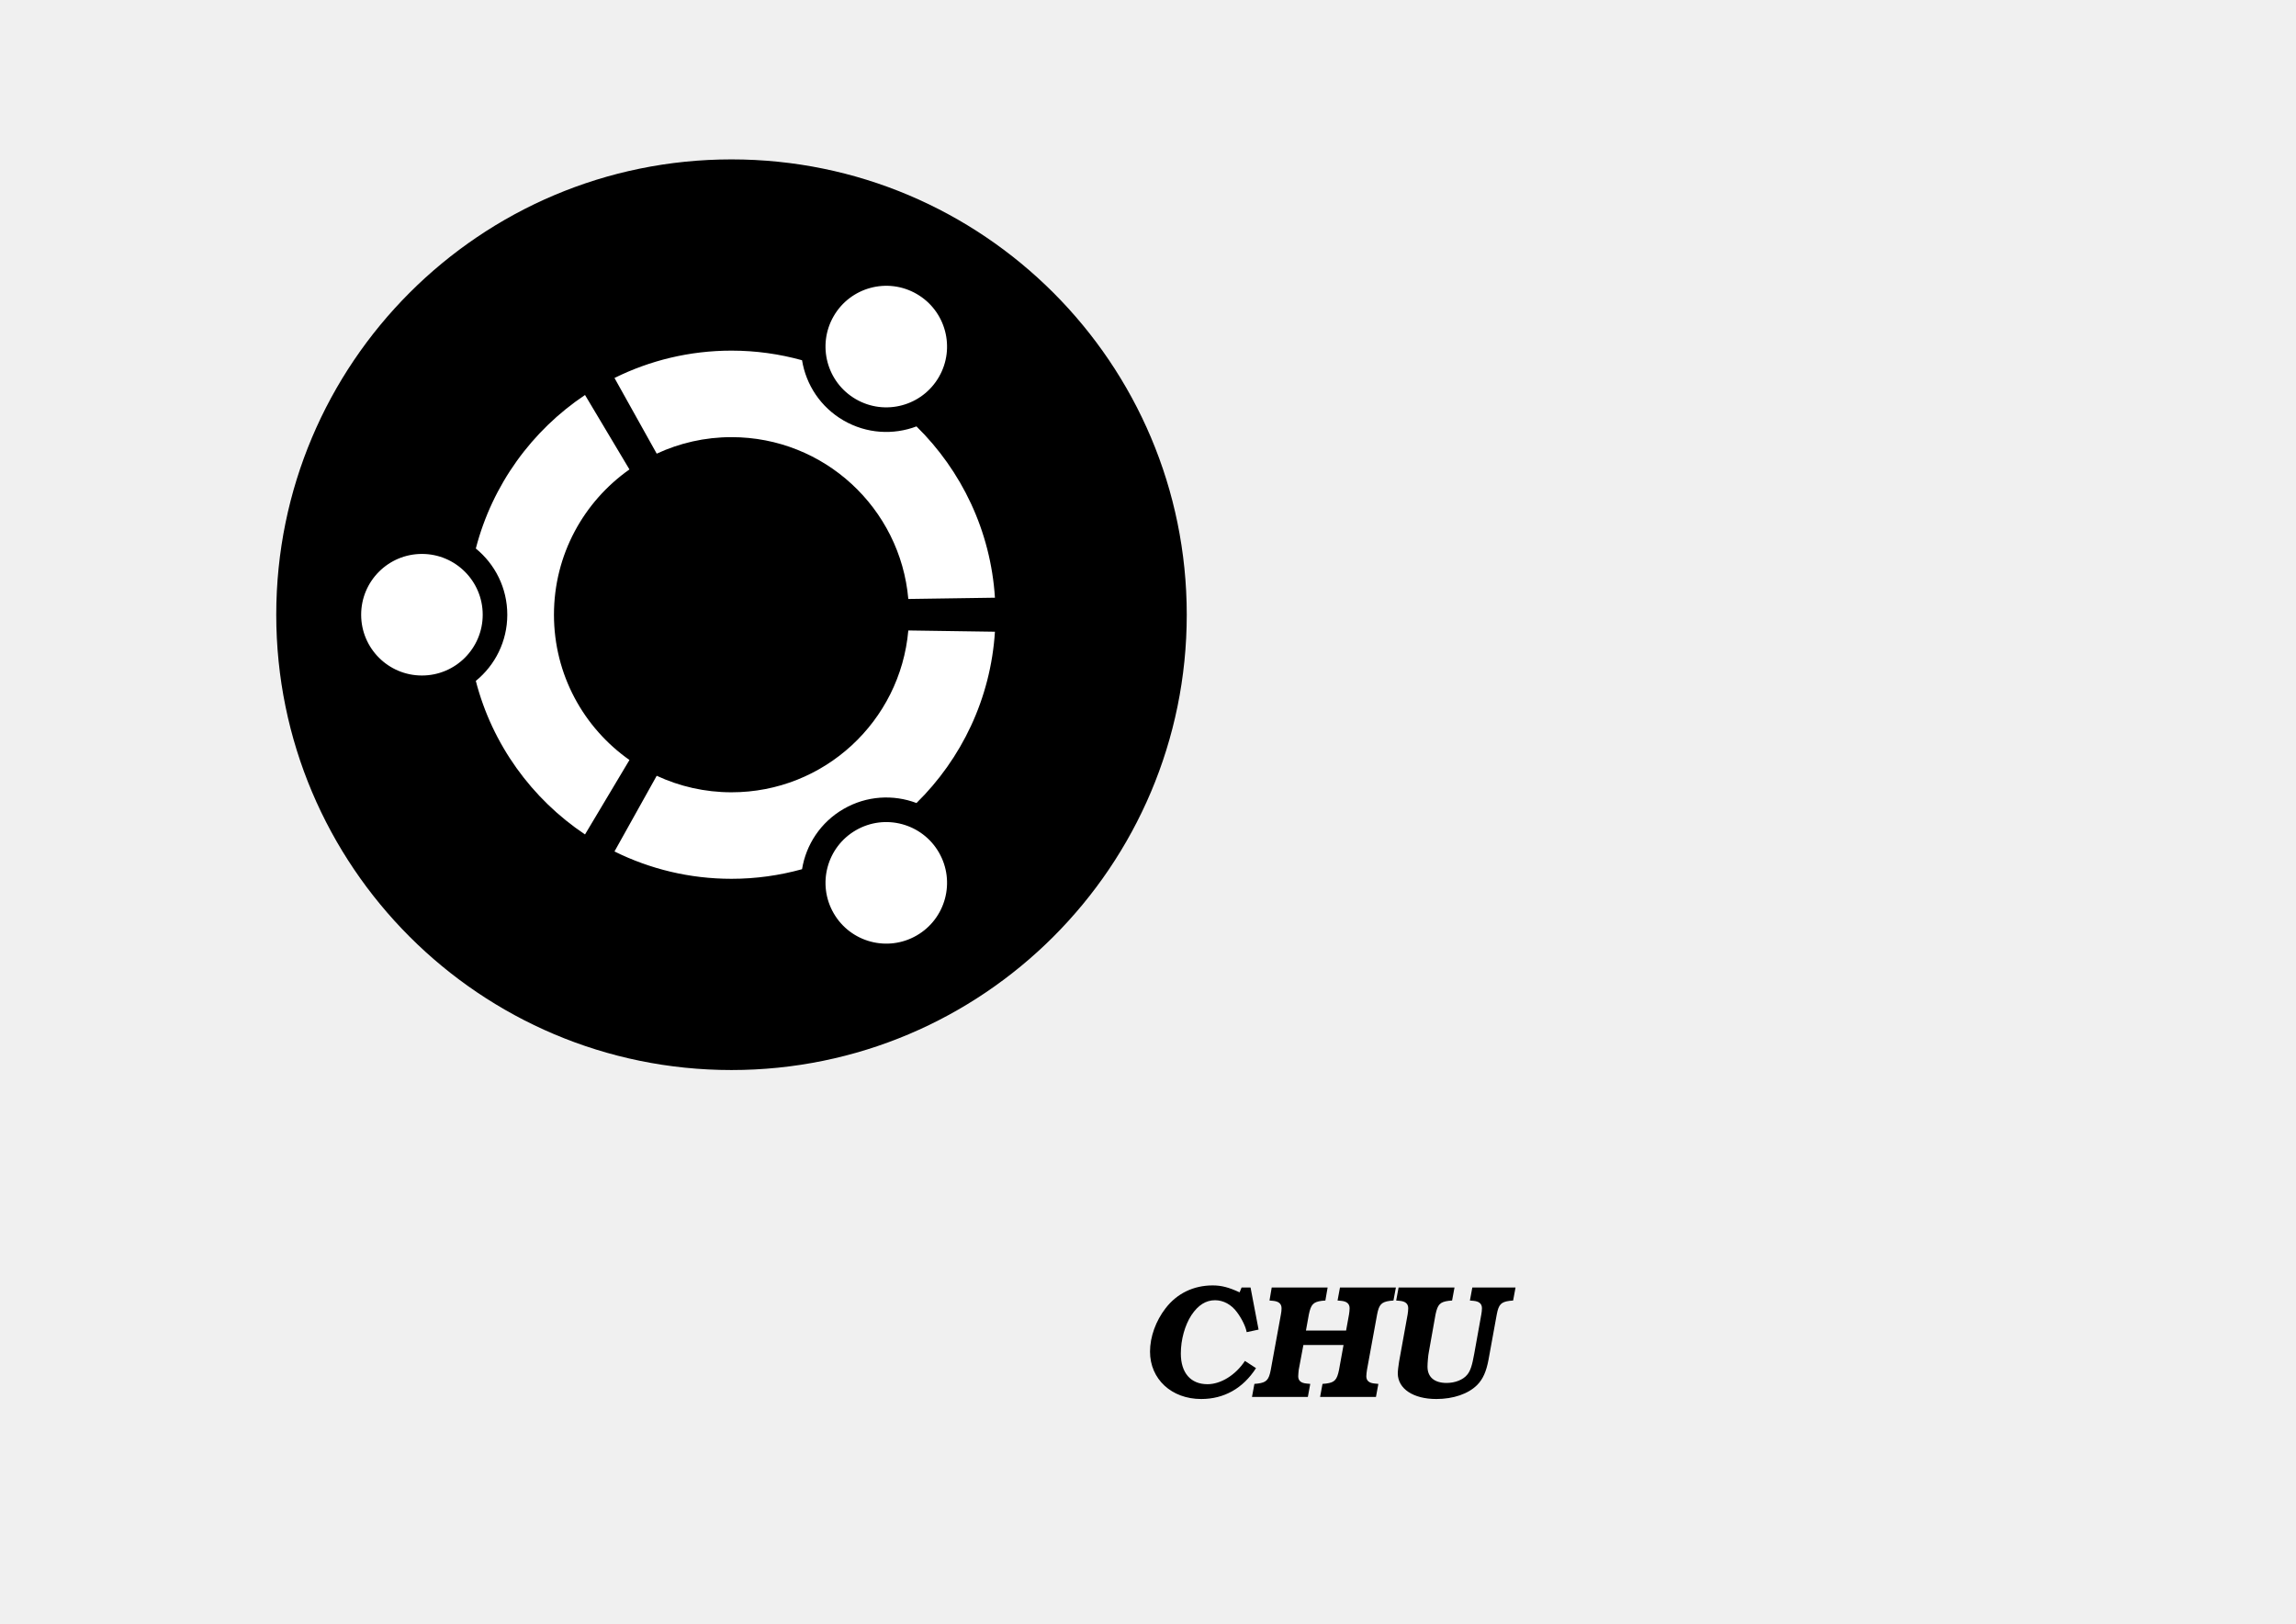
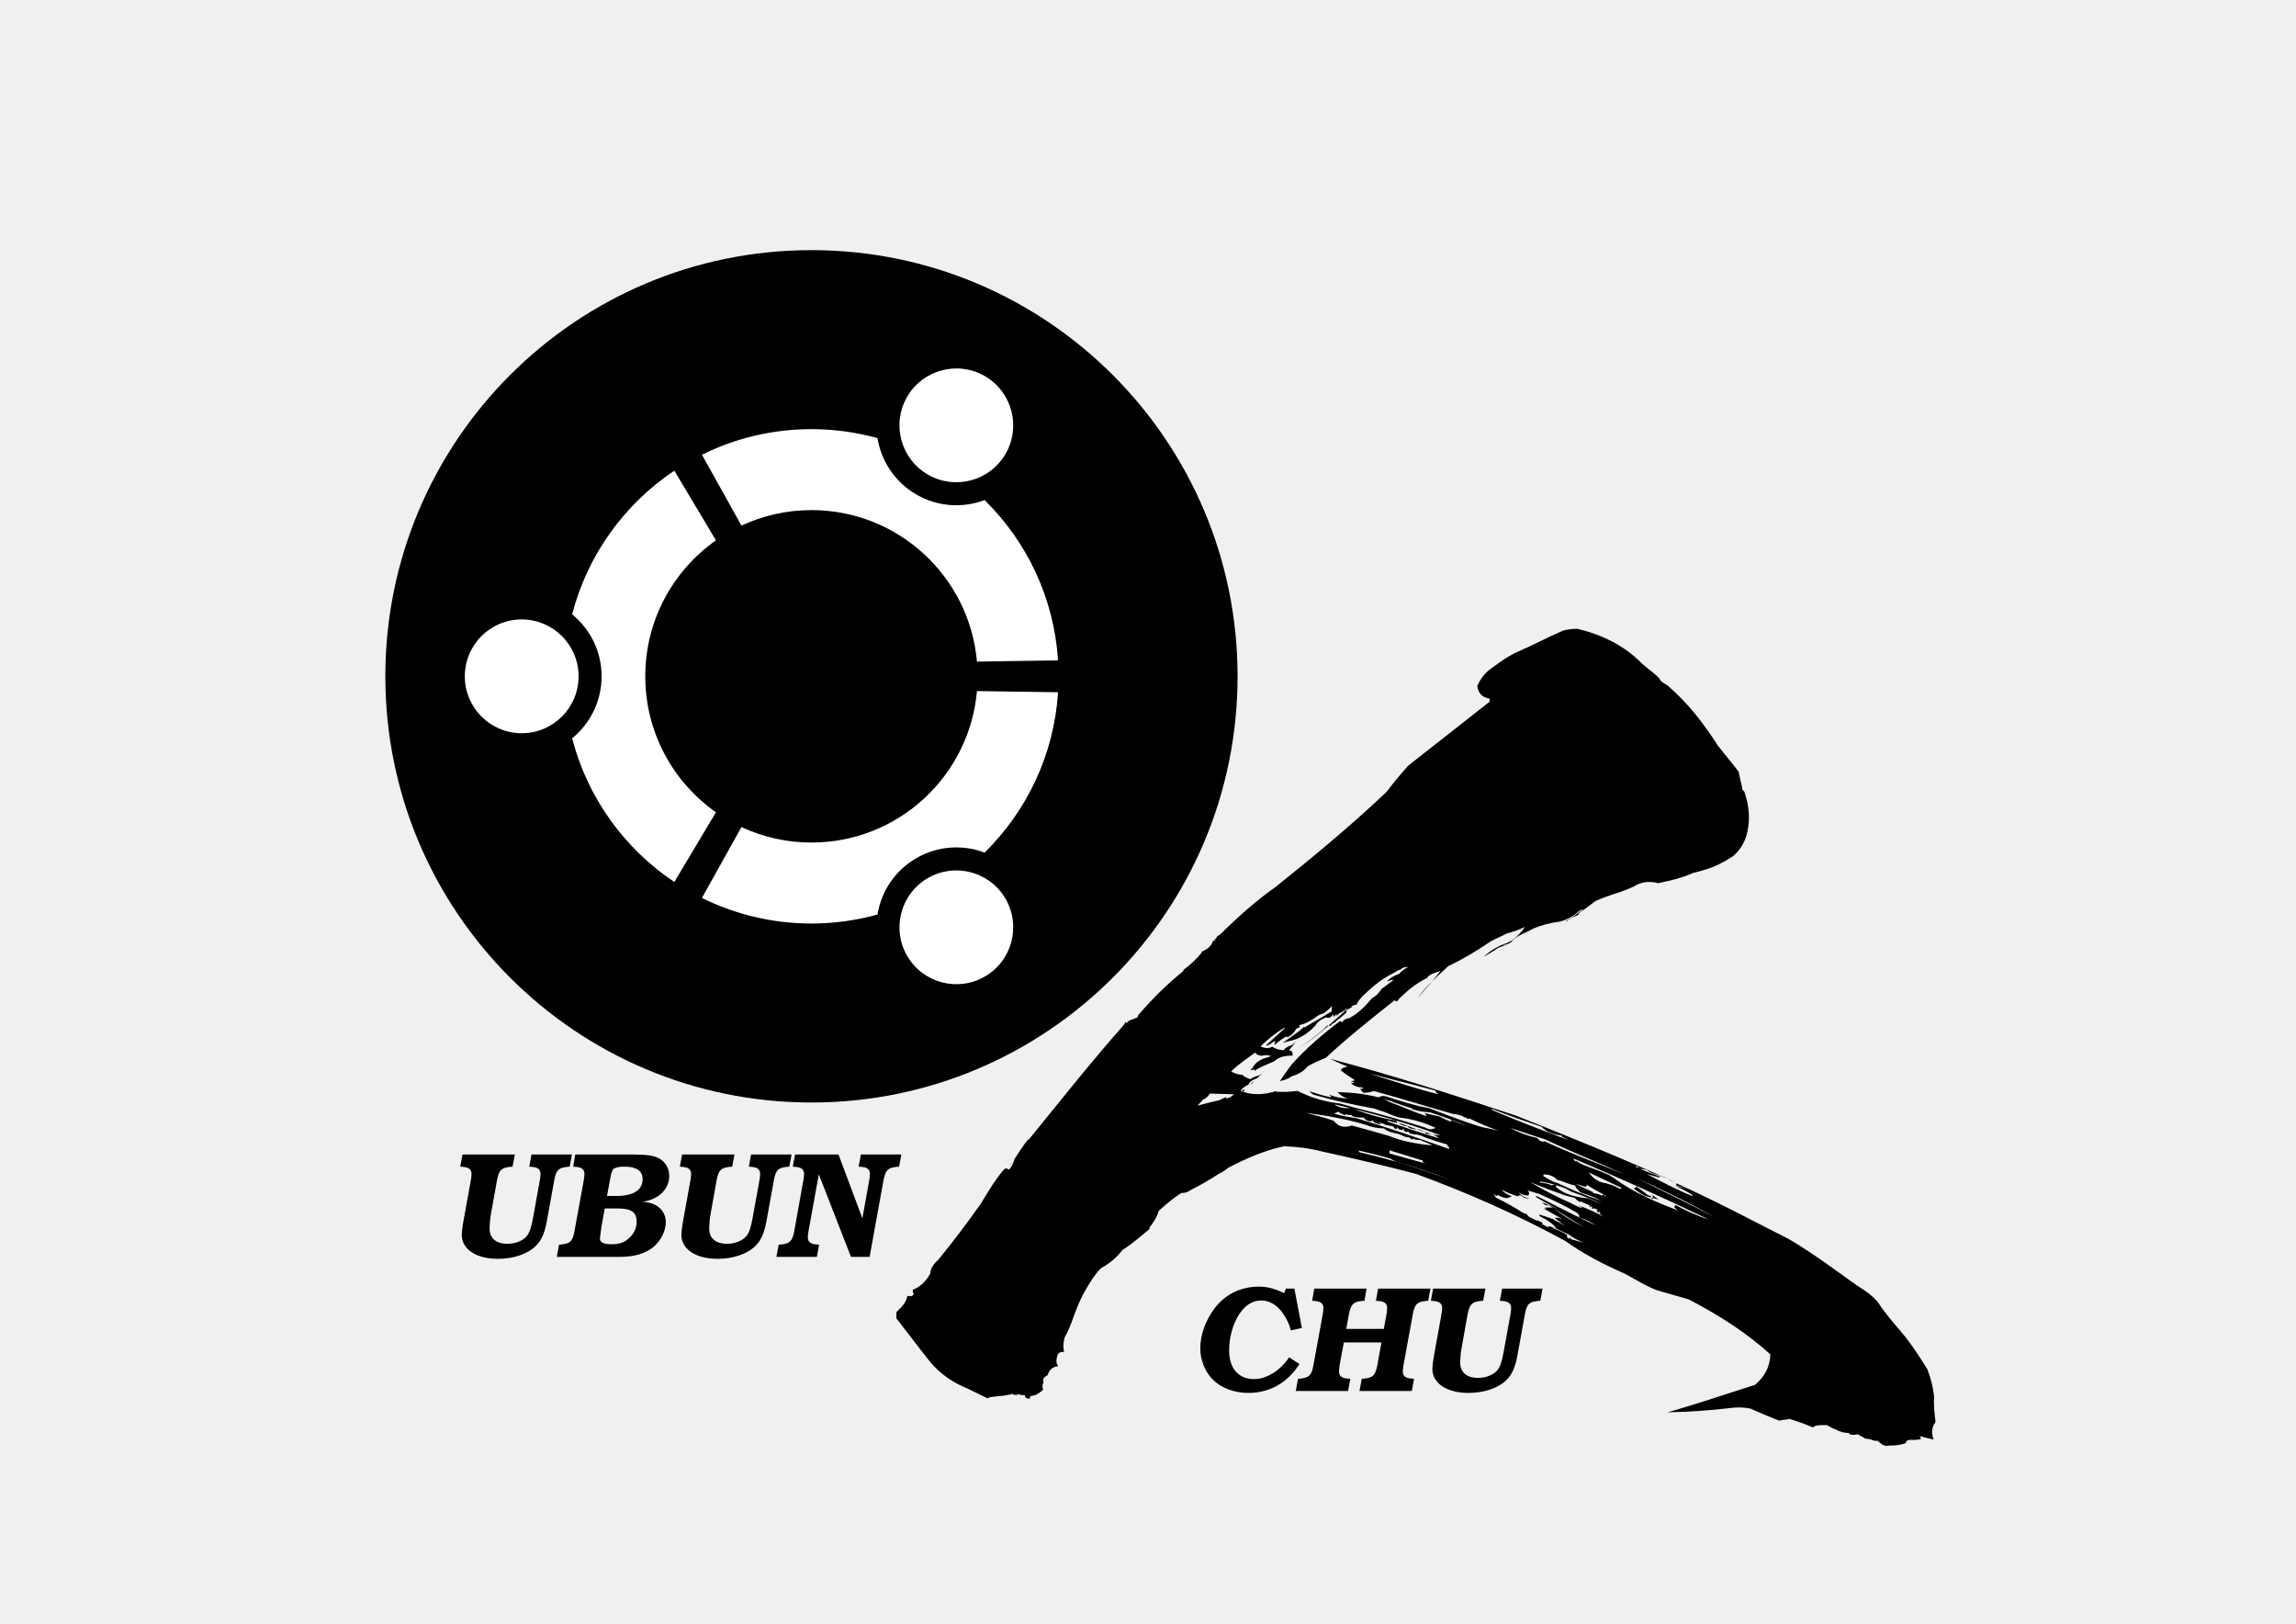
<svg xmlns="http://www.w3.org/2000/svg" width="1052.362" height="744.094" id="svg2" version="1.1">
  <defs id="defs4" />
-   <g id="layer1" transform="translate(0,-308.2677)">
+   <g id="layer1" transform="translate(0,-308.2674)">
    <text xml:space="preserve" style="font-size:40px;font-style:normal;font-weight:normal;line-height:125%;letter-spacing:0px;word-spacing:0px;fill:#000000;fill-opacity:1;stroke:none;font-family:Sans" x="398.571" y="510.934" id="text3071">
      <tspan id="tspan3073" x="398.571" y="510.934" />
    </text>
    <flowRoot xml:space="preserve" id="flowRoot3075" style="font-size:40px;font-style:normal;font-weight:normal;line-height:125%;letter-spacing:0px;word-spacing:0px;fill:#000000;fill-opacity:1;stroke:none;font-family:Sans">
      <flowRegion id="flowRegion3077">
        <rect id="rect3079" width="187.143" height="262.857" x="431.429" y="516.648" />
      </flowRegion>
      <flowPara id="flowPara3081" />
    </flowRoot>
    <text xml:space="preserve" style="font-size:144px;font-style:normal;font-variant:normal;font-weight:bold;font-stretch:normal;line-height:125%;letter-spacing:0px;word-spacing:0px;fill:#000000;fill-opacity:1;stroke:none;font-family:aoyagireisyosimo;-inkscape-font-specification:aoyagireisyosimo Bold" x="256.318" y="697.701" id="text3083" transform="scale(1.101137,0.9081523)">
      <tspan id="tspan3085" x="256.318" y="697.701" />
    </text>
    <g id="g3091" transform="matrix(1.472222,0,0,1.472222,-318.4827,-218.8955)">
      <g id="g3106">
-         <g id="g3067" transform="translate(302.3332,407.6881)">
-           <path id="path3059" d="m 283.465,141.734 c 0,78.273 -63.457,141.73 -141.734,141.73 C 63.454,283.464 0,220.008 0,141.734 0,63.455 63.453,0 141.73,0 220.007,0 283.465,63.455 283.465,141.734 z" />
-           <path id="path3061" d="m 45.356,122.812 c -10.453,0 -18.923,8.47 -18.923,18.923 0,10.449 8.47,18.92 18.923,18.92 10.449,0 18.92,-8.471 18.92,-18.92 0,-10.454 -8.47,-18.923 -18.92,-18.923 z m 135.107,86.002 c -9.051,5.225 -12.149,16.793 -6.926,25.84 5.226,9.051 16.793,12.151 25.844,6.926 9.048,-5.224 12.148,-16.792 6.923,-25.842 -5.224,-9.047 -16.793,-12.148 -25.841,-6.924 z M 86.458,141.732 c 0,-18.701 9.293,-35.219 23.504,-45.221 L 96.128,73.338 c -16.56,11.064 -28.878,27.978 -33.995,47.788 5.977,4.872 9.796,12.291 9.796,20.608 0,8.315 -3.819,15.734 -9.797,20.605 5.116,19.812 17.435,36.726 33.995,47.789 l 13.835,-23.175 c -14.211,-10 -23.504,-26.517 -23.504,-45.221 z m 55.275,-55.275 c 28.877,0 52.564,22.141 55.047,50.373 l 26.968,-0.394 c -1.327,-20.844 -10.432,-39.562 -24.425,-53.319 -7.194,2.718 -15.505,2.306 -22.688,-1.842 -7.192,-4.152 -11.705,-11.156 -12.941,-18.757 -6.992,-1.935 -14.351,-2.99 -21.96,-2.99 -13.086,0 -25.449,3.072 -36.431,8.512 l 13.146,23.56 c 7.077,-3.293 14.963,-5.143 23.284,-5.143 z m 0,110.551 c -8.322,0 -16.207,-1.85 -23.285,-5.143 L 105.3,215.427 c 10.983,5.438 23.347,8.511 36.433,8.511 7.609,0 14.968,-1.055 21.961,-2.99 1.236,-7.601 5.75,-14.605 12.943,-18.76 7.183,-4.146 15.494,-4.558 22.688,-1.839 13.992,-13.758 23.097,-32.476 24.422,-53.32 l -26.968,-0.394 c -2.481,28.236 -26.169,50.373 -55.046,50.373 z M 180.46,74.649 c 9.05,5.227 20.619,2.126 25.842,-6.921 5.226,-9.051 2.128,-20.619 -6.923,-25.845 -9.049,-5.224 -20.617,-2.124 -25.843,6.927 -5.224,9.047 -2.124,20.616 6.924,25.839 z" style="fill:#ffffff" />
+         <g id="g3238">
+           <g transform="matrix(0.9360161,0,0,0.9360161,336.2955,435.9349)" id="g3067">
+             <path d="m 283.465,141.734 c 0,78.273 -63.457,141.73 -141.734,141.73 C 63.454,283.464 0,220.008 0,141.734 0,63.455 63.453,0 141.73,0 220.007,0 283.465,63.455 283.465,141.734 z" id="path3059" />
+             <path style="fill:#ffffff" d="m 45.356,122.812 c -10.453,0 -18.923,8.47 -18.923,18.923 0,10.449 8.47,18.92 18.923,18.92 10.449,0 18.92,-8.471 18.92,-18.92 0,-10.454 -8.47,-18.923 -18.92,-18.923 z m 135.107,86.002 c -9.051,5.225 -12.149,16.793 -6.926,25.84 5.226,9.051 16.793,12.151 25.844,6.926 9.048,-5.224 12.148,-16.792 6.923,-25.842 -5.224,-9.047 -16.793,-12.148 -25.841,-6.924 z M 86.458,141.732 c 0,-18.701 9.293,-35.219 23.504,-45.221 L 96.128,73.338 c -16.56,11.064 -28.878,27.978 -33.995,47.788 5.977,4.872 9.796,12.291 9.796,20.608 0,8.315 -3.819,15.734 -9.797,20.605 5.116,19.812 17.435,36.726 33.995,47.789 l 13.835,-23.175 c -14.211,-10 -23.504,-26.517 -23.504,-45.221 z m 55.275,-55.275 c 28.877,0 52.564,22.141 55.047,50.373 l 26.968,-0.394 c -1.327,-20.844 -10.432,-39.562 -24.425,-53.319 -7.194,2.718 -15.505,2.306 -22.688,-1.842 -7.192,-4.152 -11.705,-11.156 -12.941,-18.757 -6.992,-1.935 -14.351,-2.99 -21.96,-2.99 -13.086,0 -25.449,3.072 -36.431,8.512 l 13.146,23.56 c 7.077,-3.293 14.963,-5.143 23.284,-5.143 z m 0,110.551 c -8.322,0 -16.207,-1.85 -23.285,-5.143 L 105.3,215.427 c 10.983,5.438 23.347,8.511 36.433,8.511 7.609,0 14.968,-1.055 21.961,-2.99 1.236,-7.601 5.75,-14.605 12.943,-18.76 7.183,-4.146 15.494,-4.558 22.688,-1.839 13.992,-13.758 23.097,-32.476 24.422,-53.32 l -26.968,-0.394 c -2.481,28.236 -26.169,50.373 -55.046,50.373 z M 180.46,74.649 c 9.05,5.227 20.619,2.126 25.842,-6.921 5.226,-9.051 2.128,-20.619 -6.923,-25.845 -9.049,-5.224 -20.617,-2.124 -25.843,6.927 -5.224,9.047 -2.124,20.616 6.924,25.839 z" id="path3061" />
+           </g>
+           <g id="flowRoot3001" style="font-size:144px;font-style:normal;font-variant:normal;font-weight:normal;font-stretch:normal;line-height:125%;letter-spacing:0px;word-spacing:0px;fill:#000000;fill-opacity:1;stroke:none;font-family:KokuryuOtf;-inkscape-font-specification:KokuryuOtf" transform="matrix(2.78872,0.07913054,-0.08633059,2.230598,-616.2549,-482.6933)">
+             <path id="path3157" d="m 495.868,451.955 c -2.016,-2.448 -4.608,-3.888 -7.344,-4.608 -0.576,0 -1.152,0.144 -1.584,0.288 -1.728,1.008 -3.312,2.16 -5.04,3.168 -1.152,0.72 -2.16,1.728 -3.168,2.736 -0.576,0.72 -0.864,1.296 -1.152,2.16 0.144,1.008 0.576,1.584 1.44,1.728 0,0.288 0,0.432 0,0.432 -2.88,3.024 -5.904,6.192 -8.784,9.216 -0.864,1.296 -1.584,2.448 -2.304,3.744 -3.744,4.752 -7.776,9.216 -11.952,13.68 -2.16,2.016 -4.176,4.464 -6.048,6.912 -0.144,0.144 -0.288,0.144 -0.288,0.288 -0.144,0.288 -0.144,0.432 -0.288,0.288 0,0.144 0,0.144 0.144,0.144 -0.144,0.144 -0.144,0.144 -0.288,0.144 -0.144,0.72 -0.576,1.152 -1.008,1.44 l -0.288,0.144 0.144,0 c -0.576,1.008 -1.296,1.872 -2.016,2.592 l 0,0.144 c -1.872,2.016 -3.456,4.176 -4.752,6.192 -0.144,0.144 -0.144,0.288 -0.144,0.432 -0.144,0 -0.144,0 -0.144,-0.144 0,0.144 0,0.144 0.144,0.144 -0.432,0.288 -0.864,0.432 -1.008,0.576 -0.144,0 -0.144,0 -0.144,-0.144 0,0.144 0,0.144 0.144,0.144 -0.144,0.144 -0.144,0.288 -0.288,0.288 l 0,-0.144 c -0.144,0.144 -0.144,0.144 -0.144,0.288 -3.6,5.472 -6.912,11.088 -10.224,16.56 l 0,-0.144 c -0.72,1.152 -1.296,2.592 -2.016,3.888 0.144,-0.432 0.432,-0.72 0.576,-1.152 -0.144,0.72 -0.288,1.152 -0.576,1.584 -0.144,0 -0.288,0 -0.144,-0.144 -0.144,0 -0.288,0 -0.432,0.144 -1.008,1.584 -1.728,3.312 -2.448,4.896 -1.44,2.736 -2.88,5.328 -4.464,7.92 -0.576,0.72 -0.864,1.296 -0.864,2.016 -0.432,1.008 -1.008,1.872 -1.872,2.304 0,0.288 0,0.432 0.144,0.576 -0.144,0.288 -0.288,0.432 -0.72,0.288 -0.144,1.008 -0.576,1.584 -1.152,2.304 0,0.288 0,0.576 0,0.864 1.44,2.16 2.736,4.176 4.032,6.048 1.152,1.584 2.592,2.736 4.176,3.456 0.72,0.432 1.584,0.864 2.304,1.296 0.432,-0.288 1.152,-0.288 1.872,-0.432 0.432,-0.144 0.72,-0.144 0.864,-0.288 0.144,0.144 0.288,0.144 0.432,0.144 0.144,0 0.144,0 0.288,-0.144 0.144,0.144 0.288,0.144 0.432,0.144 0.144,0 0.144,0 0.288,0 0,0.288 0.144,0.576 0.576,0.432 0,-0.144 0,-0.144 0,-0.288 0.288,-0.144 0.576,-0.144 0.72,-0.288 0.144,-0.144 0.432,-0.288 0.72,-0.72 -0.144,-0.288 -0.144,-0.576 0,-1.008 -0.144,-0.432 0,-0.72 0.432,-1.008 0.144,-0.72 0.432,-1.152 1.152,-1.296 -0.288,-0.288 -0.288,-0.864 -0.144,-1.584 0.144,-0.288 0.288,-0.432 0.72,-0.432 -0.144,-0.576 -0.144,-1.296 0,-2.016 0.432,-1.008 0.72,-2.16 1.008,-3.312 0.288,-1.008 0.576,-2.16 1.152,-3.456 0.432,-1.008 0.864,-2.016 1.584,-3.024 1.008,-0.72 1.728,-1.584 2.304,-2.592 1.152,-1.008 2.016,-2.016 3.024,-3.168 0,0 0,0 -0.144,0 0.432,-0.72 0.864,-1.584 1.008,-2.448 0.72,-0.864 1.44,-1.728 2.448,-2.592 0.432,0 0.72,-0.144 1.008,-0.432 0.864,-0.576 2.016,-1.44 3.168,-2.448 0.288,-0.144 0.576,-0.432 1.008,-0.864 1.872,-1.296 3.744,-2.448 6.048,-3.168 1.44,0 2.736,0.144 4.32,0.576 3.6,0.864 7.056,1.728 10.512,2.736 5.904,2.448 11.52,5.328 16.992,8.784 1.872,1.584 4.176,3.024 6.768,4.32 1.152,0.72 2.304,1.584 3.6,2.16 1.296,0.432 2.304,0.72 3.6,1.152 3.6,2.16 6.624,4.464 9.36,7.344 0,1.872 -0.576,3.168 -1.584,4.32 -3.312,1.44 -6.336,2.88 -9.648,4.176 2.304,-0.144 4.752,-0.432 7.056,-0.864 0.72,-0.144 1.44,-0.144 2.16,0 1.152,0.576 2.304,1.152 3.312,1.584 0.288,-0.144 0.72,-0.144 1.152,-0.288 0.72,0.288 1.584,0.576 2.448,1.008 0.144,0.144 0.288,0 0.432,-0.144 0.432,-0.144 0.864,-0.144 1.296,-0.144 0.288,0.144 0.576,0.432 1.008,0.576 0.432,0.288 0.864,0.432 1.44,0.432 0.144,0.288 0.576,0.288 1.008,0.144 0.432,0.288 0.72,0.432 0.864,0.576 0.432,0 0.72,0.144 1.152,0.288 0.144,-0.144 0.288,0 0.576,0.288 0.288,0.288 0.576,0.432 1.008,0.288 0.72,0 1.296,-0.144 1.872,-0.432 -0.144,-0.144 0,-0.288 0.288,-0.432 0.432,0 0.864,0 1.296,-0.144 0,-0.144 0,-0.288 -0.144,-0.432 0.432,0.144 1.008,0.288 1.584,0.432 -0.288,-0.864 -0.288,-1.728 0.144,-2.448 -0.144,-1.008 -0.288,-2.16 -0.288,-3.6 -0.144,-1.296 -0.432,-2.448 -0.864,-3.744 -0.864,-1.584 -1.728,-3.168 -2.736,-4.608 -1.008,-1.44 -2.16,-2.88 -3.024,-4.464 -0.72,-1.008 -1.44,-1.584 -2.448,-2.304 -2.592,-2.16 -5.04,-4.32 -7.776,-6.192 -4.176,-2.448 -8.352,-5.04 -12.816,-7.344 0,0.144 0,0.144 0,0.288 0.288,0.144 0.864,0.288 1.296,0.432 -0.72,-0.144 -1.296,-0.288 -1.584,-0.432 0.576,0.288 1.44,0.72 2.16,1.296 l 0,0.144 c -1.872,-0.864 -3.456,-1.872 -5.184,-2.88 0.432,0.144 1.008,0.288 1.44,0.432 l 0,-0.144 c -1.008,-0.432 -2.016,-0.864 -2.736,-1.296 0.144,-0.144 0.288,0 0.432,0.288 0.144,0 0.432,0 0.864,0.144 0.432,0.432 1.008,0.576 1.44,0.72 0.144,0.144 0.288,0.144 0.432,0.144 0.432,0.288 0.864,0.576 1.296,0.72 -6.048,-3.168 -11.952,-5.904 -18,-8.64 -6.912,-2.592 -13.968,-5.184 -21.024,-7.2 0.576,0.288 1.296,0.72 2.016,1.008 -0.432,0.144 -0.72,0.288 -0.72,0.576 0.432,0.432 1.008,0.864 1.584,1.296 -0.144,0.144 -0.288,0.144 -0.432,0.144 0.144,0.144 0.288,0.144 0.432,0.144 -0.144,0.144 -0.288,0.144 -0.432,0.144 0.432,0.432 0.864,0.576 1.44,0.576 -0.144,0.144 -0.288,0.288 -0.432,0.144 0.144,0.144 0.288,0.432 0.432,0.576 0.432,0 0.864,-0.144 1.152,-0.288 2.88,0.864 5.76,1.872 8.928,2.88 0.432,0 0.72,0.144 1.152,0.288 0,0.144 0.144,0.144 0.288,0.144 0.144,0.144 0.288,0.288 0.432,0.144 1.008,0.576 2.16,1.152 3.312,1.584 -0.576,-0.144 -1.152,-0.288 -1.872,-0.432 -2.16,-0.72 -4.032,-1.584 -6.048,-2.448 -1.584,-0.288 -3.168,-0.864 -4.752,-1.44 -0.432,-0.144 -0.72,0 -0.864,0.144 -1.584,-0.432 -3.024,-0.576 -4.608,-0.576 0.288,0.432 0.72,0.72 1.152,0.864 -0.72,0 -1.296,-0.144 -2.016,-0.432 0,0.144 0,0.144 0.144,0.144 0,0.144 0,0.288 -0.144,0.144 -0.72,-0.144 -1.44,-0.432 -2.304,-0.72 0.144,0.144 0.288,0.288 0.432,0.432 2.16,0.72 4.608,1.296 6.912,1.728 0.288,0.144 0.72,0.288 1.152,0.432 0.576,0.288 1.152,0.576 1.728,0.72 1.296,0.144 2.736,0.576 4.032,1.296 -0.432,0.288 -0.72,0.288 -1.152,0 -2.448,-0.864 -5.04,-1.728 -7.776,-2.448 -0.576,-0.144 -1.296,-0.432 -1.872,-0.576 -1.584,-0.144 -3.312,-0.72 -4.752,-1.584 -0.864,0.144 -1.728,0.288 -2.592,0.144 -0.144,0.144 -0.144,0.144 -0.288,0.144 -1.152,0.432 -2.304,0.432 -3.312,0 0,-0.144 0.144,-0.288 0.288,-0.288 -0.144,0.432 -0.288,0.432 -0.432,0.144 0.144,-0.288 0.432,-0.576 0.864,-0.864 0.288,0 0.432,-0.144 0.576,-0.432 -0.144,0.144 -0.288,0.288 -0.432,0.432 -0.144,0 -0.144,0 -0.144,-0.144 0.288,-0.432 0.576,-0.576 0.864,-0.72 0.288,-0.288 0.576,-0.72 0.864,-1.152 -0.144,0.288 -0.432,0.576 -0.576,0.72 -0.432,0.144 -0.72,0.288 -1.008,0.576 -0.288,-0.144 -0.72,-0.288 -0.864,-0.576 -0.432,0 -0.864,-0.144 -1.296,-0.432 0.72,-1.008 1.728,-1.872 2.592,-2.736 0.144,0.288 0.432,0.432 0.864,0.432 l -0.144,0 c 0.432,-0.144 0.72,-0.144 1.152,0 -0.144,0 -0.288,0 -0.288,0.144 -1.008,0.288 -1.584,0.864 -1.872,1.728 l -0.144,0 c 0,0.144 0,0.144 0.144,0.144 0.144,0 0.144,0 0.288,-0.144 0,0.144 0,0.144 0,0.288 0.144,-0.144 0.144,-0.144 0.288,-0.288 0.576,-0.432 1.152,-0.72 1.872,-1.152 0.432,-0.576 1.152,-0.864 2.016,-0.864 l 0,-0.144 c 0,-0.432 -0.144,-0.576 -0.432,-0.576 0.288,-0.432 0.576,-0.864 0.72,-1.296 -0.144,0.288 -0.288,0.432 -0.432,0.576 -0.432,0.144 -0.72,0.432 -0.864,0.72 -0.432,0 -0.864,-0.144 -1.296,-0.432 0.432,-0.432 0.864,-1.008 1.44,-1.44 0,0 0.144,0 0.288,0 0.432,-0.288 0.72,-0.72 0.864,-1.152 0.144,-0.144 0.288,-0.144 0.432,-0.288 -0.144,-0.144 -0.144,-0.144 0,-0.288 0.576,-0.144 1.296,-0.72 1.872,-1.296 0.144,-0.144 0.432,-0.288 0.72,-0.432 0.288,-0.288 0.576,-0.576 0.864,-1.008 0,0.144 0,0.432 0,0.72 -1.008,0.864 -2.016,1.584 -2.88,2.304 0,0.144 -0.144,0 -0.144,-0.144 l 0,0.144 c -0.72,0.864 -1.584,1.584 -2.304,2.304 0.288,-0.144 0.72,-0.288 1.152,-0.432 1.008,-0.432 1.728,-1.152 2.448,-2.16 0.144,-0.432 0.576,-0.864 1.152,-1.152 0.288,0.144 0.576,0 0.72,-0.432 0.144,0.144 0.144,0.288 0,0.432 0.144,-0.144 0.288,-0.288 0.432,-0.576 0,0.144 0,0.144 0,0.144 l 0,0.288 c 0,-0.144 0.144,-0.288 0.288,-0.432 l -0.144,0 c 0.432,-0.144 0.72,-0.432 0.864,-0.72 0,0 0,0 0.144,0 l -0.288,0.288 0,0.144 c -0.432,0.432 -0.72,0.864 -1.008,1.152 -1.296,1.584 -2.592,3.024 -3.888,4.032 0.864,-0.72 1.728,-1.584 2.592,-2.592 0.144,-0.144 0.288,-0.432 0.432,-0.576 0.144,0 0.432,0 0.576,0 -0.144,0 -0.144,0 -0.144,-0.144 0.144,-0.144 0.288,-0.288 0.576,-0.432 l -0.144,0 c 0.432,-0.432 0.864,-0.864 1.296,-1.44 l -0.144,0 c 0,-0.144 0,-0.144 0.144,-0.288 0.144,-0.144 0.144,-0.144 0.288,-0.144 0,0 0,0 0,0 0,-0.144 0.144,-0.144 0.288,-0.288 l -0.144,0 c 0.144,-0.144 0.288,-0.288 0.576,-0.288 0.144,-0.432 0.288,-0.72 0.432,-0.864 0,-0.144 0.144,-0.144 0.144,-0.288 0.576,-0.72 1.152,-1.44 1.872,-2.16 0.72,-0.72 1.44,-1.152 2.16,-1.728 0,0 0,0 0.144,0 0.144,-0.288 0.432,-0.432 0.864,-0.432 -0.432,0.288 -0.72,0.576 -1.008,1.008 -0.576,0.288 -1.008,0.576 -1.296,1.152 0.144,-0.144 0.288,-0.144 0.432,-0.288 0.144,0 0.144,0 0.288,0 -0.432,0.432 -0.864,0.864 -1.296,1.296 -0.288,0.576 -0.576,1.008 -1.008,1.296 -0.72,1.152 -1.44,2.16 -2.448,2.88 -0.432,0.144 -0.72,0.288 -0.72,0.576 -0.144,0 -0.288,0 -0.288,-0.144 -1.872,1.872 -3.744,4.032 -5.184,6.192 -0.432,0.72 -0.864,1.584 -1.296,2.448 0.432,-0.144 0.864,-0.288 1.296,-0.72 0.72,-0.288 1.296,-0.72 1.728,-1.44 0.72,-0.576 1.296,-0.864 2.016,-1.296 2.448,-3.024 4.896,-5.616 7.488,-8.352 l 0,0.288 c 0.288,-0.144 0.432,-0.288 0.432,-0.432 0,0.144 0,0.144 -0.144,0.144 1.008,-1.296 1.872,-2.304 3.168,-3.168 0.144,-0.432 0.72,-0.72 1.44,-1.008 -0.72,1.296 -1.584,2.592 -2.448,3.888 0.864,-1.584 2.016,-3.024 3.312,-4.608 1.584,-1.008 3.024,-2.16 4.608,-3.6 0.576,-0.432 1.152,-0.72 1.728,-1.152 0.72,-0.288 1.44,-0.576 2.016,-1.008 -0.288,0.72 -0.864,1.44 -1.296,1.872 -0.144,0.144 -0.432,0.288 -0.576,0.432 -1.008,0.432 -1.872,1.152 -2.592,2.016 0.576,-0.432 1.152,-0.864 1.584,-1.296 0.288,-0.144 0.576,-0.288 0.864,-0.432 -0.144,0.144 -0.144,0.144 -0.288,0 0.288,0 0.576,-0.144 0.864,-0.432 0.432,-0.72 1.152,-1.152 1.872,-1.584 0.72,-0.576 1.728,-1.008 2.736,-1.296 1.008,-0.144 1.728,-0.576 2.448,-1.296 0.288,-0.288 0.432,-0.576 0.864,-0.72 -0.576,0.576 -1.152,1.152 -1.872,1.728 0,0.144 0,0.144 0,0.144 0.288,-0.432 0.72,-0.72 1.296,-1.008 0,-0.144 0.144,-0.432 0.576,-0.72 0.432,-0.432 0.864,-0.864 1.296,-1.296 0.72,-0.432 1.584,-0.864 2.592,-1.296 0.576,-0.288 1.152,-0.576 1.584,-0.864 0.864,-0.72 1.728,-0.864 2.736,-0.576 1.44,-0.432 2.736,-0.864 3.888,-1.584 0.432,-0.144 0.864,-0.288 1.152,-0.432 1.152,-0.432 2.16,-1.152 3.168,-2.016 1.008,-1.152 1.44,-2.448 1.584,-4.032 0.144,-1.584 0,-3.168 -0.576,-5.04 -0.144,-0.144 -0.288,-0.288 -0.288,-0.72 -0.144,-0.576 -0.288,-1.296 -0.432,-2.016 -0.72,-1.152 -1.584,-2.304 -2.448,-3.6 -1.584,-2.88 -3.456,-5.76 -5.904,-8.208 -0.432,-0.288 -0.72,-0.432 -0.864,-0.864 -0.576,-0.72 -1.296,-1.296 -2.016,-2.016 m -38.304,52.272 c -0.72,0.864 -1.44,1.728 -2.016,2.448 0.288,0 0.576,-0.288 1.008,-0.72 0,0.432 0,0.576 -0.144,0.72 -0.432,0.432 -0.864,0.432 -1.44,0.144 0.72,-1.008 1.584,-1.872 2.592,-2.736 l 0,0.144 m 17.136,8.064 0,0.144 c 0.144,0.288 0.432,0.432 0.576,0.432 -2.592,-0.72 -4.896,-1.584 -7.344,-2.448 -1.152,-0.432 -2.16,-0.864 -3.168,-1.008 3.168,1.008 6.624,1.872 9.936,2.88 m -22.464,1.296 c -0.144,0.144 -0.288,0.288 -0.432,0.432 -0.288,0.144 -0.432,0.144 -0.576,0.288 0.144,0 0.144,-0.144 0.144,-0.288 -0.288,0.144 -0.576,0.288 -0.72,0.432 -0.864,0.288 -1.728,0.576 -2.448,0.864 0.144,-0.288 0.432,-0.576 0.576,-0.864 0.288,-0.144 0.576,-0.432 0.72,-0.864 0.864,0 1.728,0 2.736,0 m 20.016,1.296 c -0.144,0 -0.288,0 -0.288,0 0.72,0.288 1.44,0.432 2.16,0.432 1.584,0.576 3.024,1.152 4.32,1.872 -0.576,-0.288 -1.296,-0.576 -1.872,-0.864 -0.144,0 -0.144,0 0,0.144 0,0.144 0,0.144 0.144,0.144 -0.432,-0.144 -1.008,-0.432 -1.44,-0.72 -0.576,-0.144 -1.152,-0.288 -1.728,-0.432 0.144,0.144 0.144,0.288 0.288,0.432 -1.584,-0.576 -2.88,-1.296 -4.32,-1.872 -0.144,-0.144 -0.432,-0.288 -0.72,-0.432 1.296,0.432 2.448,1.008 3.456,1.296 m 14.4,2.016 c 0.576,0.72 1.296,1.008 2.304,1.152 l 0,0.144 c 0.72,0.432 1.296,0.864 2.016,1.008 -3.312,-1.44 -6.768,-2.88 -9.936,-4.464 l 0,-0.144 c 1.872,0.864 3.744,1.584 5.616,2.304 m -11.232,1.584 c -0.288,0 -0.576,0 -1.008,-0.144 0.432,0.144 0.72,0.432 0.864,0.576 -2.16,-0.72 -4.032,-1.44 -5.904,-2.16 0.144,0 0.144,0 0.144,-0.144 0.288,0.144 0.576,0.288 1.008,0.288 0,-0.144 0,-0.144 -0.144,-0.288 -1.728,-0.288 -3.456,-0.864 -5.04,-1.584 -0.72,0.144 -1.44,0 -1.872,-0.432 4.032,1.008 8.208,2.304 11.952,3.888 m -10.8,-2.448 c 0.144,0 0.144,0 0.144,-0.144 0.144,0.144 0.432,0.144 0.72,0.144 -0.144,0.144 0,0.144 0.144,0.144 0.144,0.144 0.288,0.144 0.72,0.144 -0.144,0 0,0 0.432,0 0.288,0.432 0.576,0.576 1.008,0.432 l 0,-0.144 c 0.144,0.144 0.144,0.144 0.144,0.144 0.144,0 0.144,0 0,-0.144 -0.144,0.144 -0.144,0.144 0,0.288 0.144,0.144 0.432,0.288 0.864,0.288 -0.144,-0.144 -0.288,-0.144 -0.288,-0.288 0.144,0.144 0.432,0.144 0.72,0.288 l -0.144,0 c 0.288,0.144 0.72,0.144 1.152,0.288 -0.144,0 -0.144,0 0,0.144 0,0.144 0.144,0.144 0.288,0.144 l 0,-0.288 c 0.144,0.288 0.288,0.432 0.576,0.432 l 0.144,-0.144 0.144,0 c -0.144,0.144 -0.144,0.144 0,0.288 0.144,0.144 0.288,0.144 0.432,0 0,0.288 0.432,0.432 1.008,0.432 0.432,0.144 0.576,0.144 0.72,0.288 1.008,0.432 1.872,0.72 2.736,1.008 -0.144,0.144 0,0.288 0.144,0.288 0,0 0,0.144 0,0.288 -3.6,-1.44 -6.912,-2.736 -10.368,-3.888 -0.864,-0.144 -1.728,-0.288 -2.592,-0.576 0.144,-0.144 0.288,-0.144 0.432,-0.288 0.144,0.144 0.432,0.288 0.72,0.432 m 2.448,1.296 c 0.576,0.288 1.296,0.432 2.16,0.432 l -0.144,0 c 0.432,0.432 1.008,0.576 1.728,0.72 -0.144,0 0,0 0.288,0.144 0.144,0.144 0.576,0.288 0.864,0.288 0.144,0.144 0.144,0.144 0.288,0.288 0,-0.144 0.144,-0.144 0.432,0 0.288,0 0.576,0 0.72,0.144 0.288,0.144 0.72,0.288 1.152,0.576 -1.872,-0.144 -3.312,-0.432 -4.896,-1.152 -1.296,-0.432 -2.736,-0.864 -4.176,-1.296 -0.864,0.432 -1.584,0.144 -2.016,-0.576 -1.008,-0.432 -2.16,-0.72 -3.168,-1.008 2.304,0.288 4.608,0.72 6.768,1.44 m 7.344,1.008 c -1.44,-0.432 -2.592,-1.008 -3.744,-1.44 0.144,0.144 0.288,0.288 0.72,0.432 l 0.288,0 c 0.144,0.288 0.576,0.432 1.296,0.432 0.432,0.144 0.72,0.288 0.864,0.576 l 0.576,0 m 12.672,0.288 c 2.88,1.584 6.048,3.024 9.072,4.608 -3.024,-1.44 -6.192,-2.736 -9.072,-4.32 -0.288,0.144 -0.576,0 -0.864,-0.432 -1.152,-0.288 -2.16,-0.72 -3.024,-1.296 1.152,0.432 2.592,1.008 3.888,1.44 m -13.536,3.456 c 0,0 0,0 0,0.144 0,0.144 0.144,0.144 0.432,0.288 -1.44,-0.432 -2.736,-0.864 -4.176,-1.296 l 0,-0.432 c 1.296,0.432 2.448,0.864 3.744,1.296 m -3.6,-0.144 c 0.144,0.144 0.432,0.288 0.72,0.432 1.872,0.576 3.888,1.296 6.048,2.304 -3.312,-1.44 -6.624,-2.592 -10.08,-3.456 -0.144,0 -0.288,-0.144 -0.288,-0.288 1.152,0.288 2.304,0.576 3.6,1.008 m 35.712,7.2 c -1.296,-0.432 -2.592,-1.152 -3.744,-1.872 0,0.144 0,0.144 -0.144,0.288 0.144,0.144 0.288,0.432 0.72,0.576 -2.736,-1.152 -5.328,-2.448 -7.488,-4.32 -0.144,-0.144 -0.432,-0.288 -0.576,-0.432 -0.576,-0.288 -1.152,-0.576 -1.872,-0.864 -0.72,-0.288 -1.44,-0.576 -1.872,-1.008 0,0.144 0,0.144 -0.144,0 -0.144,0 -0.144,-0.144 -0.144,-0.288 5.04,2.448 10.08,5.04 15.264,7.92 m -9.792,-4.032 c -0.144,0.144 -0.288,0.144 -0.432,0 -0.432,-0.288 -0.864,-0.432 -1.296,-0.576 -1.008,-0.144 -1.584,-0.72 -2.016,-1.44 1.296,0.72 2.448,1.296 3.744,2.016 m -7.344,-1.008 c 0,0.144 0.144,0.144 0.576,0.288 0.432,0.144 0.864,0.432 1.584,0.576 l 0,0.144 c 0.144,0.288 0.288,0.432 0.432,0.576 0,0.144 0.288,0.288 0.72,0.432 0.432,0.144 1.008,0.432 1.872,0.864 -1.728,-0.576 -3.456,-1.44 -5.04,-2.304 -0.576,-0.144 -1.152,-0.576 -1.728,-1.008 0.144,0.144 0.144,0 0.144,-0.144 0.576,0 1.008,0.144 1.44,0.576 m 17.856,4.752 c -3.024,-1.872 -5.904,-3.456 -8.928,-5.184 3.024,1.584 5.904,3.168 8.928,5.184 m -17.136,-3.6 c 0.432,0.144 0.72,0.432 1.008,0.576 1.008,0.432 2.16,0.864 3.456,1.584 -0.72,-0.288 -1.152,-0.576 -1.584,-0.72 -1.44,-0.144 -2.592,-0.432 -3.6,-1.44 0,0 0,0 0,-0.144 0,0.144 0,0 0,-0.144 -0.144,0 -0.288,0 -0.432,0 0,0.144 0,0.144 0.144,0.144 -0.576,-0.288 -1.152,-0.432 -1.584,-0.432 0,0 0,0 0.144,-0.144 0.864,0.144 1.728,0.432 2.448,0.72 m 2.736,-0.432 c 0.72,0.576 1.44,1.008 2.16,1.44 -0.144,0.144 -0.144,0.144 -0.144,-0.144 -0.144,0 -0.288,0 -0.288,0.144 -0.288,-0.144 -0.576,-0.288 -1.008,-0.288 l 0,-0.144 c -0.72,-0.432 -1.44,-0.72 -2.016,-1.152 0.288,0.144 0.72,0.288 1.152,0.432 l 0.144,-0.288 m -3.024,1.296 c 0,0 0.144,0 0.288,0.144 0.432,0.144 0.864,0.288 1.44,0.432 0.144,0.288 0.432,0.432 0.576,0.576 0,-0.144 0.144,-0.144 0.288,0 0.288,0.144 0.576,0.288 0.864,0.432 -0.144,0.144 -0.144,0.144 -0.144,0.144 l 0.144,0 c 0.144,0 0.144,0 0.288,0 -0.144,0.144 -0.144,0.288 0,0.288 0.144,-0.144 0.432,0 0.576,0.144 -0.144,0.144 -0.144,0.144 0,0.288 0,0.144 0.144,0 0.288,-0.144 -0.144,0.144 0,0.288 0.144,0.288 l -0.288,0 c 0.288,0.288 0.576,0.576 0.864,0.72 -1.008,-0.72 -2.16,-1.296 -3.168,-1.728 0.144,0.144 0.288,0.144 0.432,0.288 -0.144,0.144 -0.576,-0.144 -1.584,-0.72 -0.864,-0.432 -2.448,-1.296 -4.32,-2.592 1.008,0.432 2.16,1.008 3.312,1.44 m 9.648,-0.288 c -0.432,-0.432 -0.864,-0.72 -1.152,-1.008 0,0.144 0,0.144 0,0.144 -0.144,0.144 -0.144,0.144 -0.288,0.144 0.432,0.432 0.864,0.72 1.296,1.008 0.576,0.144 1.152,0.432 1.728,0.432 -0.288,0 -0.576,-0.288 -0.864,-0.576 0,0.144 0,0.288 0.144,0.432 l -0.144,0.144 c -0.144,-0.144 -0.288,-0.288 -0.144,-0.432 -0.288,0 -0.432,-0.144 -0.576,-0.288 m -14.256,0.864 c 0,-0.144 0.144,-0.144 0.288,-0.144 0.288,0.288 0.576,0.432 1.008,0.432 -0.576,-0.144 -1.008,-0.432 -1.296,-0.864 0.288,0.288 0.72,0.432 1.296,0.432 -0.144,0 -0.144,0 -0.144,-0.144 0.144,-0.144 0,-0.432 -0.144,-0.576 0.432,0.144 0.864,0.288 1.296,0.432 1.44,0.72 3.024,1.584 4.464,2.592 0,0.144 0,0.144 0.144,0.288 -0.144,0.144 0,0.288 0.432,0.432 0.432,0.144 0.864,0.432 1.44,0.864 -2.16,-1.152 -4.32,-2.448 -6.768,-3.888 -0.144,0.144 0.144,0.288 0.576,0.576 0.432,0.288 1.152,0.72 2.16,1.44 -0.576,-0.432 -1.296,-0.72 -2.016,-1.152 0.144,0.288 0.288,0.432 0.72,0.432 1.44,1.008 2.736,2.016 4.032,2.88 -1.296,-0.72 -2.448,-1.584 -3.6,-2.592 -0.432,0 -0.72,0 -0.864,0 0.144,0.144 0.144,0.144 0.288,0.288 -0.144,-0.144 -0.288,-0.144 -0.432,-0.144 0.864,0.576 1.728,1.152 2.448,1.584 -0.432,-0.288 -0.864,-0.432 -1.152,-0.288 0.432,0.432 1.008,0.864 1.296,1.296 -0.288,-0.432 -0.864,-0.72 -1.296,-1.008 -0.144,-0.144 -0.288,-0.144 -0.576,-0.288 -0.432,-0.144 -0.72,-0.288 -1.152,-0.432 0,0.144 0,0.288 0.144,0.288 0.72,0.432 1.296,0.864 1.728,1.44 -0.144,0 -0.144,0 -0.144,-0.144 0,0.144 0.144,0.288 0.432,0.432 0.288,0.144 0.72,0.432 1.296,0.72 0.432,0.432 1.008,0.72 1.584,1.008 -0.432,-0.144 -1.008,-0.288 -1.44,-0.432 l 0,-0.288 c -0.144,0.288 -0.288,0.288 -0.432,0 l 0,-0.288 c -0.576,-0.432 -1.152,-0.72 -1.584,-0.864 0,0 0,0 0.144,0 -0.144,-0.144 -0.288,-0.144 -0.576,-0.288 -0.144,0.144 -0.144,0.144 0,0.144 0,0.144 0.144,0.144 0.288,0.144 -0.432,-0.144 -0.72,-0.288 -1.152,-0.576 l 0.144,-0.144 c -0.288,-0.144 -0.576,-0.288 -0.72,-0.432 0.144,0.288 0.432,0.432 0.576,0.432 -0.576,-0.288 -1.152,-0.576 -1.728,-1.008 0,0.144 0,0.144 0.144,0.144 l 0,-0.144 c -0.144,-0.144 -0.144,-0.144 -0.288,-0.288 l 0,0.144 c -1.008,-0.72 -2.016,-1.44 -3.312,-2.16 -0.144,-0.144 -0.144,-0.288 -0.288,-0.432 0.144,0 0.144,0 0.144,0 -0.144,0 -0.144,0 0,0 0,0.144 0.144,0.144 0.432,0.144 -0.144,0 -0.144,0 -0.144,-0.144 0.432,0.288 0.72,0.432 1.152,0.432 0.144,-0.144 0.288,-0.144 0.432,-0.288 -0.432,-0.144 -0.864,-0.432 -1.152,-0.864 0.72,0.432 1.296,0.72 1.872,0.864" />
+           </g>
+           <g id="flowRoot3009" style="font-size:41.014px;font-style:italic;font-variant:normal;font-weight:bold;font-stretch:normal;font-family:URW Bookman L;-inkscape-font-specification:URW Bookman L Bold Italic" transform="matrix(1.141091,0,0,1.141091,-9.131502,200.3526)">
+             <g id="g3175">
+               <path d="m 341.982,456.469 0.902,0.082 c 1.476,0.123 2.174,0.738 2.174,1.887 0,0.369 -0.082,1.23 -0.164,1.6 l -1.805,9.966 c -0.533,3.035 -0.984,4.43 -1.805,5.414 -1.025,1.271 -3.117,2.092 -5.25,2.092 -3.117,0 -4.881,-1.518 -4.881,-4.142 0,-0.861 0.164,-2.953 0.328,-3.691 l 1.723,-9.638 c 0.533,-2.584 1.148,-3.199 3.322,-3.486 l 0.902,-0.082 0.615,-3.322 -14.273,0 -0.615,3.322 0.902,0.082 c 1.476,0.123 2.174,0.738 2.174,1.887 0,0.369 -0.082,1.148 -0.164,1.6 l -2.174,12.017 c -0.164,1.025 -0.328,2.379 -0.328,2.994 0,3.937 3.937,6.562 9.843,6.562 4.306,0 8.162,-1.312 10.418,-3.568 1.477,-1.477 2.338,-3.445 2.912,-6.48 l 2.092,-11.525 c 0.492,-2.584 1.107,-3.199 3.281,-3.486 l 0.902,-0.082 0.615,-3.322 -11.033,0 -0.615,3.322" id="path3160" />
+               <path d="m 354.541,453.147 -0.574,3.322 0.902,0.082 c 1.477,0.123 2.174,0.738 2.174,1.887 0,0.41 -0.082,1.107 -0.164,1.6 l -2.584,14.15 c -0.492,2.543 -1.107,3.199 -3.281,3.486 l -0.902,0.082 -0.615,3.322 17.267,0 c 3.896,0 6.931,-0.902 9.105,-2.707 2.051,-1.723 3.363,-4.347 3.363,-6.808 0,-3.199 -2.625,-5.414 -6.48,-5.496 4.388,-0.533 7.424,-3.404 7.424,-7.054 0,-2.01 -1.025,-3.814 -2.707,-4.758 -1.477,-0.82 -3.363,-1.107 -7.465,-1.107 l -15.462,0 m 8.039,14.724 3.445,0 c 3.814,0 5.25,0.984 5.25,3.65 0,1.682 -0.697,3.199 -2.051,4.43 -1.312,1.23 -2.666,1.682 -4.799,1.682 -2.133,0 -3.158,-0.492 -3.158,-1.518 0,-0.123 0.123,-1.23 0.41,-3.281 l 0.902,-4.963 m 0.615,-3.404 0.902,-4.922 c 0.328,-1.723 0.615,-2.379 1.148,-2.625 0.615,-0.328 1.477,-0.451 2.748,-0.451 3.24,0 4.922,1.148 4.922,3.404 0,2.994 -2.543,4.594 -7.177,4.594 l -2.543,0" id="path3162" />
+               <path d="m 401.901,456.469 0.902,0.082 c 1.477,0.123 2.174,0.738 2.174,1.887 0,0.369 -0.082,1.23 -0.164,1.6 l -1.805,9.966 c -0.533,3.035 -0.984,4.43 -1.805,5.414 -1.025,1.271 -3.117,2.092 -5.25,2.092 -3.117,0 -4.881,-1.518 -4.881,-4.142 0,-0.861 0.164,-2.953 0.328,-3.691 l 1.723,-9.638 c 0.533,-2.584 1.148,-3.199 3.322,-3.486 l 0.902,-0.082 0.615,-3.322 -14.273,0 -0.615,3.322 0.902,0.082 c 1.477,0.123 2.174,0.738 2.174,1.887 0,0.369 -0.082,1.148 -0.164,1.6 l -2.174,12.017 c -0.164,1.025 -0.328,2.379 -0.328,2.994 0,3.937 3.937,6.562 9.843,6.562 4.306,0 8.162,-1.312 10.418,-3.568 1.476,-1.477 2.338,-3.445 2.912,-6.48 l 2.092,-11.525 c 0.492,-2.584 1.107,-3.199 3.281,-3.486 l 0.902,-0.082 0.615,-3.322 -11.033,0 -0.615,3.322" id="path3164" />
+               <path d="m 434.844,481.078 3.814,-21.04 c 0.533,-2.584 1.148,-3.199 3.322,-3.486 l 0.902,-0.082 0.615,-3.322 -11.033,0 -0.615,3.322 0.902,0.082 c 1.477,0.123 2.174,0.738 2.174,1.887 0,0.369 -0.082,1.189 -0.164,1.6 l -1.887,10.541 -6.521,-17.431 -11.853,0 -0.615,3.322 0.902,0.082 c 1.477,0.123 2.174,0.738 2.174,1.887 0,0.369 -0.082,1.148 -0.164,1.6 l -2.543,14.15 c -0.533,2.584 -1.148,3.199 -3.322,3.486 l -0.902,0.082 -0.615,3.322 11.033,0 0.615,-3.322 -0.902,-0.082 c -1.477,-0.123 -2.174,-0.738 -2.174,-1.887 0,-0.369 0.082,-1.23 0.164,-1.6 l 2.83,-15.626 8.777,22.517 5.086,0" id="path3166" />
+             </g>
+           </g>
+           <g id="text3017" style="font-size:50px;font-style:italic;font-variant:normal;font-weight:bold;font-stretch:normal;line-height:125%;letter-spacing:0px;word-spacing:0px;fill:#000000;fill-opacity:1;stroke:none;font-family:URW Bookman L;-inkscape-font-specification:URW Bookman L Bold Italic" transform="matrix(0.9360161,0,0,0.9360161,53.3067,54.33228)">
+             <path id="path3169" d="m 604.688,753.029 -2.8,0 -0.6,1.5 c -3.35,-1.55 -5.65,-2.15 -8.4,-2.15 -5.95,0 -11.1,2.5 -14.65,7.1 -3.05,3.95 -4.85,8.9 -4.85,13.5 0,3.7 1.55,7.6 4,10.15 2.85,2.9 7.2,4.6 11.95,4.6 7.1,0 13,-3.3 17.05,-9.6 l -3.45,-2.25 c -2.9,4.4 -7.5,7.25 -11.65,7.25 -5.2,0 -8.3,-3.55 -8.3,-9.55 0,-4.3 1.25,-8.8 3.3,-11.95 2.05,-3.1 4.5,-4.65 7.35,-4.65 2.6,0 5.1,1.4 6.85,3.75 1.55,2.1 2.7,4.5 3,6.2 l 3.7,-0.8 -2.5,-13.1" />
+             <path id="path3171" d="m 621.149,770.929 12.5,0 -1.4,7.75 c -0.65,3.15 -1.4,3.9 -4,4.25 l -1.15,0.1 -0.75,4.05 17.4,0 0.75,-4.05 -1.1,-0.1 c -1.8,-0.15 -2.65,-0.9 -2.65,-2.3 0,-0.45 0.1,-1.4 0.2,-1.95 l 3.15,-17.25 c 0.6,-3.1 1.35,-3.9 4,-4.25 l 1.1,-0.1 0.75,-4.05 -17.4,0 -0.75,4.05 1.1,0.1 c 1.8,0.15 2.65,0.9 2.65,2.3 0,0.5 -0.1,1.45 -0.2,1.95 l -0.9,5 -12.5,0 0.9,-5 c 0.65,-3.1 1.4,-3.9 4,-4.25 l 1.15,-0.1 0.7,-4.05 -17.4,0 -0.7,4.05 1.1,0.1 c 1.8,0.15 2.65,0.9 2.65,2.3 0,0.5 -0.1,1.35 -0.2,1.95 l -3.15,17.25 c -0.6,3.1 -1.35,3.9 -4,4.25 l -1.1,0.1 -0.75,4.05 17.4,0 0.75,-4.05 -1.1,-0.1 c -1.8,-0.15 -2.65,-0.9 -2.65,-2.25 0,-0.45 0.1,-1.6 0.15,-2 l 1.45,-7.75" />
+             <path id="path3173" d="m 673.038,757.079 1.1,0.1 c 1.8,0.15 2.65,0.9 2.65,2.3 0,0.45 -0.1,1.5 -0.2,1.95 l -2.2,12.15 c -0.65,3.7 -1.2,5.4 -2.2,6.6 -1.25,1.55 -3.8,2.55 -6.4,2.55 -3.8,0 -5.95,-1.85 -5.95,-5.05 0,-1.05 0.2,-3.6 0.4,-4.5 l 2.1,-11.75 c 0.65,-3.15 1.4,-3.9 4.05,-4.25 l 1.1,-0.1 0.75,-4.05 -17.4,0 -0.75,4.05 1.1,0.1 c 1.8,0.15 2.65,0.9 2.65,2.3 0,0.45 -0.1,1.4 -0.2,1.95 l -2.65,14.65 c -0.2,1.25 -0.4,2.9 -0.4,3.65 0,4.8 4.8,8 12,8 5.25,0 9.95,-1.6 12.7,-4.35 1.8,-1.8 2.85,-4.2 3.55,-7.9 l 2.55,-14.05 c 0.6,-3.15 1.35,-3.9 4,-4.25 l 1.1,-0.1 0.75,-4.05 -13.45,0 -0.75,4.05" />
+           </g>
        </g>
-         <flowRoot xml:space="preserve" id="flowRoot3001" style="font-size:144px;font-style:normal;font-variant:normal;font-weight:normal;font-stretch:normal;line-height:125%;letter-spacing:0px;word-spacing:0px;fill:#000000;fill-opacity:1;stroke:none;font-family:KokuryuOtf;-inkscape-font-specification:KokuryuOtf" transform="matrix(2.97935,0.08453972,-0.09223195,2.383076,-715.3313,-573.7354)">
-           <flowRegion id="flowRegion3003">
-             <rect id="rect3005" width="234.286" height="268.571" x="402.857" y="395.219" style="font-size:144px;font-style:normal;font-variant:normal;font-weight:normal;font-stretch:normal;font-family:KokuryuOtf;-inkscape-font-specification:KokuryuOtf" />
-           </flowRegion>
-           <flowPara id="flowPara3007">人</flowPara>
-         </flowRoot>
-         <flowRoot xml:space="preserve" id="flowRoot3009" style="font-size:41.014px;font-style:italic;font-variant:normal;font-weight:bold;font-stretch:normal;font-family:URW Bookman L;-inkscape-font-specification:URW Bookman L Bold Italic" transform="matrix(1.219093,0,0,1.219093,-55.06213,156.002)">
-           <flowRegion id="flowRegion3011">
-             <rect id="rect3013" width="152.857" height="52.857" x="318.571" y="442.666" style="font-size:41.014px;font-style:italic;font-variant:normal;font-weight:bold;font-stretch:normal;baseline-shift:baseline;font-family:URW Bookman L;-inkscape-font-specification:URW Bookman L Bold Italic" />
-           </flowRegion>
-           <flowPara id="flowPara3015">UBUN</flowPara>
-         </flowRoot>
-         <text xml:space="preserve" style="font-size:50px;font-style:italic;font-variant:normal;font-weight:bold;font-stretch:normal;line-height:125%;letter-spacing:0px;word-spacing:0px;fill:#000000;fill-opacity:1;stroke:none;font-family:URW Bookman L;-inkscape-font-specification:URW Bookman L Bold Italic" x="570.458" y="792.901" id="text3017">
-           <tspan id="tspan3019" x="570.458" y="792.901">CHU</tspan>
-         </text>
      </g>
    </g>
  </g>
</svg>
